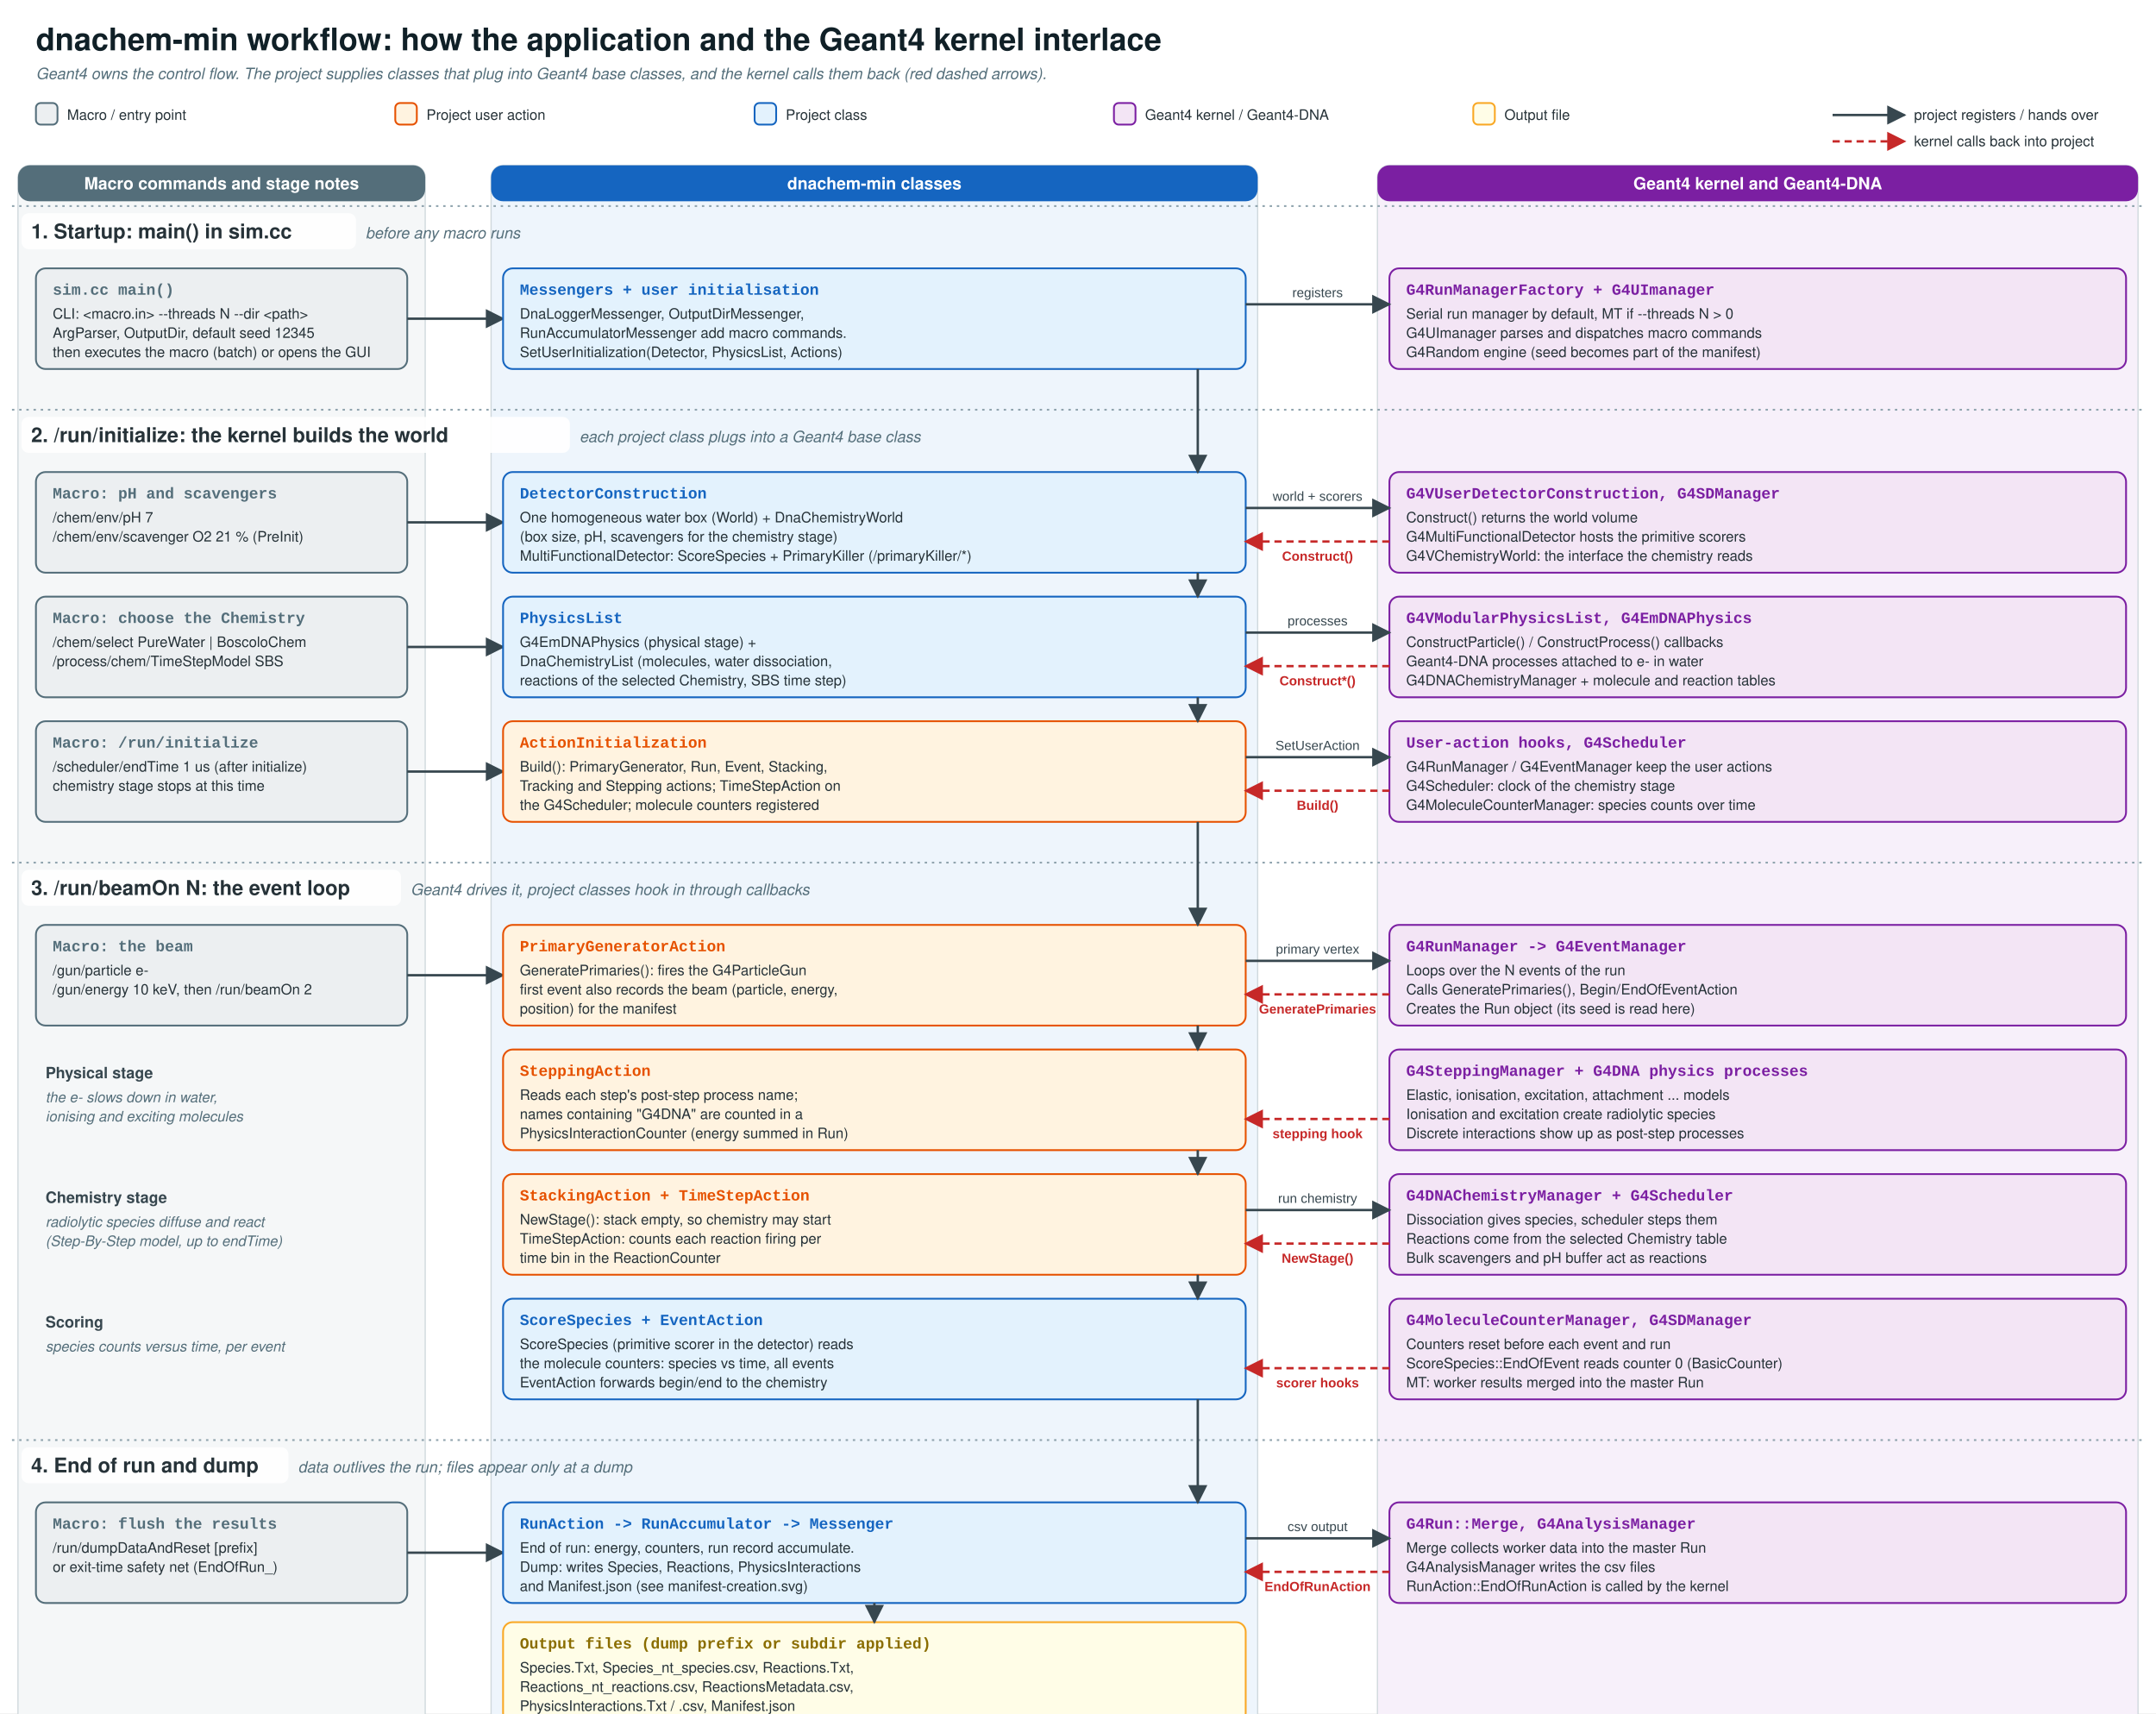
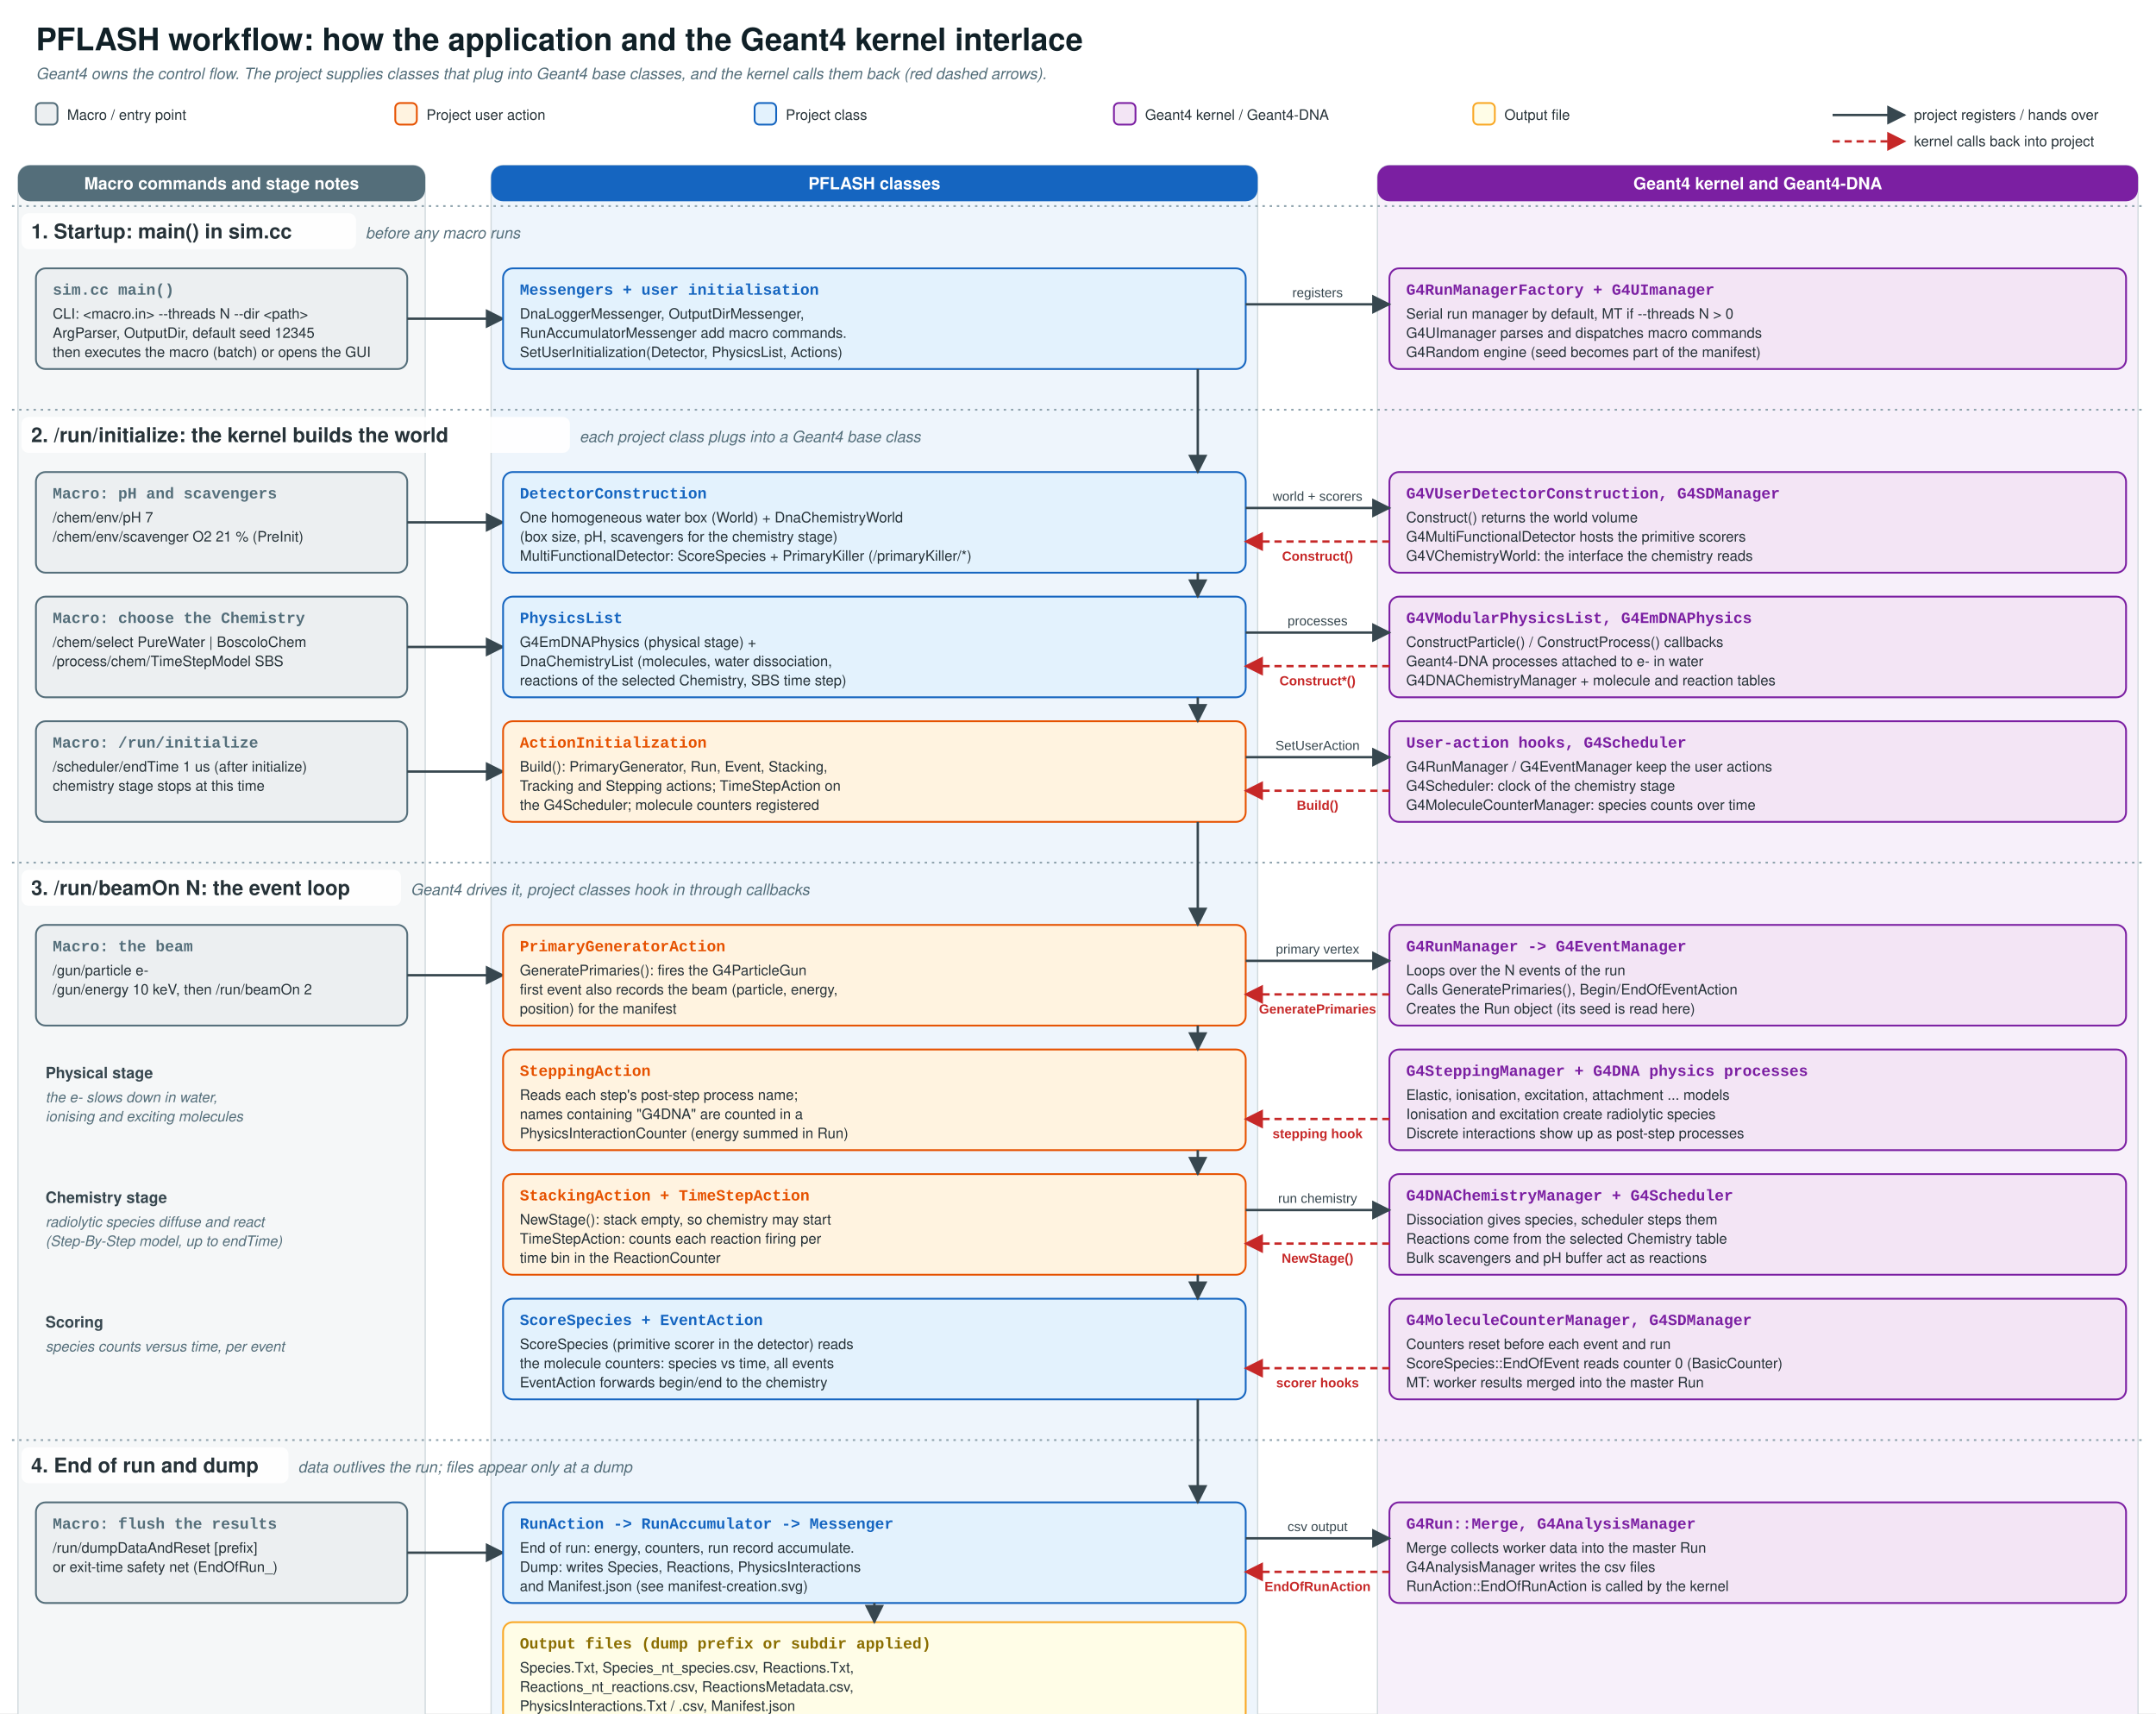
<svg xmlns="http://www.w3.org/2000/svg" viewBox="0 0 1800 1430" width="1800" height="1430" font-family="Segoe UI, Helvetica, Arial, sans-serif">
  <defs>
    <marker id="m1" viewBox="0 0 10 10" refX="9" refY="5" markerWidth="8" markerHeight="8" orient="auto">
      <path d="M0,0 L10,5 L0,10 z" fill="#37474f" />
    </marker>
    <marker id="m2" viewBox="0 0 10 10" refX="9" refY="5" markerWidth="8" markerHeight="8" orient="auto">
      <path d="M0,0 L10,5 L0,10 z" fill="#c62828" />
    </marker>
    <style>
.t{font:700 13px Consolas,"Courier New",monospace}
.d{font:12px "Segoe UI",Helvetica,Arial,sans-serif;fill:#263238}
.h{font:700 17px "Segoe UI",Helvetica,Arial,sans-serif;fill:#263238}
.sub{font:italic 13px "Segoe UI",Helvetica,Arial,sans-serif;fill:#546e7a}
.lab{font:11px "Segoe UI",Arial,sans-serif;fill:#37474f}
.red{font:700 11px "Segoe UI",Arial,sans-serif;fill:#c62828}
.ttl{font:700 26px "Segoe UI",Helvetica,Arial,sans-serif;fill:#102027}
.ln{font:700 14px "Segoe UI",Helvetica,Arial,sans-serif}
.note{font:italic 12px "Segoe UI",Helvetica,Arial,sans-serif;fill:#546e7a}
.nb{font:700 13px "Segoe UI",Helvetica,Arial,sans-serif;fill:#37474f}
</style>
  </defs>
  <rect width="100%" height="100%" fill="#ffffff" />
-   <text x="30" y="42" class="ttl" text-anchor="start">dnachem-min workflow: how the application and the Geant4 kernel interlace</text>
+   <text x="30" y="42" class="ttl" text-anchor="start">PFLASH workflow: how the application and the Geant4 kernel interlace</text>
  <text x="30" y="66" class="sub" text-anchor="start">Geant4 owns the control flow. The project supplies classes that plug into Geant4 base classes, and the kernel calls them back (red dashed arrows).</text>
  <rect x="30" y="86" width="18" height="18" rx="4" fill="#eceff1" stroke="#546e7a" stroke-width="1.5" />
  <text x="56" y="100" class="d" text-anchor="start">Macro / entry point</text>
  <rect x="330" y="86" width="18" height="18" rx="4" fill="#fff3e0" stroke="#e65100" stroke-width="1.5" />
  <text x="356" y="100" class="d" text-anchor="start">Project user action</text>
  <rect x="630" y="86" width="18" height="18" rx="4" fill="#e3f2fd" stroke="#1565c0" stroke-width="1.5" />
  <text x="656" y="100" class="d" text-anchor="start">Project class</text>
  <rect x="930" y="86" width="18" height="18" rx="4" fill="#f3e5f5" stroke="#7b1fa2" stroke-width="1.5" />
  <text x="956" y="100" class="d" text-anchor="start">Geant4 kernel / Geant4-DNA</text>
  <rect x="1230" y="86" width="18" height="18" rx="4" fill="#fffde7" stroke="#f9a825" stroke-width="1.5" />
  <text x="1256" y="100" class="d" text-anchor="start">Output file</text>
  <path d="M1530,96 L1590,96" fill="none" stroke="#37474f" stroke-width="2" marker-end="url(#m1)" />
  <text x="1598" y="100" class="d" text-anchor="start">project registers / hands over</text>
  <path d="M1530,118 L1590,118" fill="none" stroke="#c62828" stroke-width="2" stroke-dasharray="6 4" marker-end="url(#m2)" />
  <text x="1598" y="122" class="d" text-anchor="start">kernel calls back into project</text>
  <rect x="15" y="138" width="340" height="1322" rx="10" fill="#f5f7f8" stroke="#cfd8dc" />
  <rect x="15" y="138" width="340" height="30" rx="10" fill="#546e7a" />
  <text x="185.0" y="158" class="ln" text-anchor="middle" fill="#ffffff">Macro commands and stage notes</text>
  <rect x="410" y="138" width="640" height="1322" rx="10" fill="#eef5fc" stroke="#cfd8dc" />
  <rect x="410" y="138" width="640" height="30" rx="10" fill="#1565c0" />
-   <text x="730.0" y="158" class="ln" text-anchor="middle" fill="#ffffff">dnachem-min classes</text>
+   <text x="730.0" y="158" class="ln" text-anchor="middle" fill="#ffffff">PFLASH classes</text>
  <rect x="1150" y="138" width="635" height="1322" rx="10" fill="#f7f0fa" stroke="#cfd8dc" />
  <rect x="1150" y="138" width="635" height="30" rx="10" fill="#7b1fa2" />
  <text x="1467.5" y="158" class="ln" text-anchor="middle" fill="#ffffff">Geant4 kernel and Geant4-DNA</text>
  <line x1="10" y1="172" x2="1790" y2="172" stroke="#90a4ae" stroke-width="1.5" stroke-dasharray="2 4" />
  <rect x="18" y="178" width="279.2" height="30" rx="6" fill="#ffffff" opacity="0.92" />
  <text x="26" y="199" class="h" text-anchor="start">1. Startup: main() in sim.cc</text>
  <text x="305.2" y="199" class="sub" text-anchor="start">before any macro runs</text>
  <rect x="30" y="224" width="310" height="84" rx="8" fill="#eceff1" stroke="#546e7a" stroke-width="1.5" />
  <text x="44" y="246" class="t" fill="#546e7a">sim.cc  main()</text>
  <text x="44" y="266" class="d">CLI: &lt;macro.in&gt; --threads N --dir &lt;path&gt;</text>
  <text x="44" y="282" class="d">ArgParser, OutputDir, default seed 12345</text>
  <text x="44" y="298" class="d">then executes the macro (batch) or opens the GUI</text>
  <path d="M340,266 L420,266" fill="none" stroke="#37474f" stroke-width="2" marker-end="url(#m1)" />
  <rect x="420" y="224" width="620" height="84" rx="8" fill="#e3f2fd" stroke="#1565c0" stroke-width="1.5" />
  <text x="434" y="246" class="t" fill="#1565c0">Messengers + user initialisation</text>
  <text x="434" y="266" class="d">DnaLoggerMessenger, OutputDirMessenger,</text>
  <text x="434" y="282" class="d">RunAccumulatorMessenger add macro commands.</text>
  <text x="434" y="298" class="d">SetUserInitialization(Detector, PhysicsList, Actions)</text>
  <rect x="1160" y="224" width="615" height="84" rx="8" fill="#f3e5f5" stroke="#7b1fa2" stroke-width="1.5" />
  <text x="1174" y="246" class="t" fill="#7b1fa2">G4RunManagerFactory + G4UImanager</text>
  <text x="1174" y="266" class="d">Serial run manager by default, MT if --threads N &gt; 0</text>
  <text x="1174" y="282" class="d">G4UImanager parses and dispatches macro commands</text>
  <text x="1174" y="298" class="d">G4Random engine (seed becomes part of the manifest)</text>
  <path d="M1040,254 L1160,254" fill="none" stroke="#37474f" stroke-width="2" marker-end="url(#m1)" />
  <text x="1100.0" y="248" class="lab" text-anchor="middle">registers</text>
  <line x1="10" y1="342" x2="1790" y2="342" stroke="#90a4ae" stroke-width="1.5" stroke-dasharray="2 4" />
  <rect x="18" y="348" width="457.8" height="30" rx="6" fill="#ffffff" opacity="0.92" />
  <text x="26" y="369" class="h" text-anchor="start">2. /run/initialize: the kernel builds the world</text>
  <text x="483.8" y="369" class="sub" text-anchor="start">each project class plugs into a Geant4 base class</text>
  <rect x="30" y="394" width="310" height="84" rx="8" fill="#eceff1" stroke="#546e7a" stroke-width="1.5" />
  <text x="44" y="416" class="t" fill="#546e7a">Macro: pH and scavengers</text>
  <text x="44" y="436" class="d">/chem/env/pH 7</text>
  <text x="44" y="452" class="d">/chem/env/scavenger O2 21 %   (PreInit)</text>
  <path d="M340,436 L420,436" fill="none" stroke="#37474f" stroke-width="2" marker-end="url(#m1)" />
  <rect x="420" y="394" width="620" height="84" rx="8" fill="#e3f2fd" stroke="#1565c0" stroke-width="1.5" />
  <text x="434" y="416" class="t" fill="#1565c0">DetectorConstruction</text>
  <text x="434" y="436" class="d">One homogeneous water box (World) + DnaChemistryWorld</text>
  <text x="434" y="452" class="d">(box size, pH, scavengers for the chemistry stage)</text>
  <text x="434" y="468" class="d">MultiFunctionalDetector: ScoreSpecies + PrimaryKiller (/primaryKiller/*)</text>
  <rect x="1160" y="394" width="615" height="84" rx="8" fill="#f3e5f5" stroke="#7b1fa2" stroke-width="1.5" />
  <text x="1174" y="416" class="t" fill="#7b1fa2">G4VUserDetectorConstruction, G4SDManager</text>
  <text x="1174" y="436" class="d">Construct() returns the world volume</text>
  <text x="1174" y="452" class="d">G4MultiFunctionalDetector hosts the primitive scorers</text>
  <text x="1174" y="468" class="d">G4VChemistryWorld: the interface the chemistry reads</text>
  <path d="M1040,424 L1160,424" fill="none" stroke="#37474f" stroke-width="2" marker-end="url(#m1)" />
  <text x="1100.0" y="418" class="lab" text-anchor="middle">world + scorers</text>
  <path d="M1160,452 L1040,452" fill="none" stroke="#c62828" stroke-width="2" stroke-dasharray="6 4" marker-end="url(#m2)" />
  <text x="1100.0" y="468" class="red" text-anchor="middle">Construct()</text>
  <rect x="30" y="498" width="310" height="84" rx="8" fill="#eceff1" stroke="#546e7a" stroke-width="1.5" />
  <text x="44" y="520" class="t" fill="#546e7a">Macro: choose the Chemistry</text>
  <text x="44" y="540" class="d">/chem/select PureWater | BoscoloChem</text>
  <text x="44" y="556" class="d">/process/chem/TimeStepModel SBS</text>
  <path d="M340,540 L420,540" fill="none" stroke="#37474f" stroke-width="2" marker-end="url(#m1)" />
  <rect x="420" y="498" width="620" height="84" rx="8" fill="#e3f2fd" stroke="#1565c0" stroke-width="1.5" />
  <text x="434" y="520" class="t" fill="#1565c0">PhysicsList</text>
  <text x="434" y="540" class="d">G4EmDNAPhysics (physical stage) +</text>
  <text x="434" y="556" class="d">DnaChemistryList (molecules, water dissociation,</text>
  <text x="434" y="572" class="d">reactions of the selected Chemistry, SBS time step)</text>
  <rect x="1160" y="498" width="615" height="84" rx="8" fill="#f3e5f5" stroke="#7b1fa2" stroke-width="1.5" />
  <text x="1174" y="520" class="t" fill="#7b1fa2">G4VModularPhysicsList, G4EmDNAPhysics</text>
  <text x="1174" y="540" class="d">ConstructParticle() / ConstructProcess() callbacks</text>
  <text x="1174" y="556" class="d">Geant4-DNA processes attached to e- in water</text>
  <text x="1174" y="572" class="d">G4DNAChemistryManager + molecule and reaction tables</text>
  <path d="M1040,528 L1160,528" fill="none" stroke="#37474f" stroke-width="2" marker-end="url(#m1)" />
  <text x="1100.0" y="522" class="lab" text-anchor="middle">processes</text>
  <path d="M1160,556 L1040,556" fill="none" stroke="#c62828" stroke-width="2" stroke-dasharray="6 4" marker-end="url(#m2)" />
  <text x="1100.0" y="572" class="red" text-anchor="middle">Construct*()</text>
  <rect x="30" y="602" width="310" height="84" rx="8" fill="#eceff1" stroke="#546e7a" stroke-width="1.5" />
  <text x="44" y="624" class="t" fill="#546e7a">Macro: /run/initialize</text>
  <text x="44" y="644" class="d">/scheduler/endTime 1 us   (after initialize)</text>
  <text x="44" y="660" class="d">chemistry stage stops at this time</text>
  <path d="M340,644 L420,644" fill="none" stroke="#37474f" stroke-width="2" marker-end="url(#m1)" />
  <rect x="420" y="602" width="620" height="84" rx="8" fill="#fff3e0" stroke="#e65100" stroke-width="1.5" />
  <text x="434" y="624" class="t" fill="#e65100">ActionInitialization</text>
  <text x="434" y="644" class="d">Build(): PrimaryGenerator, Run, Event, Stacking,</text>
  <text x="434" y="660" class="d">Tracking and Stepping actions; TimeStepAction on</text>
  <text x="434" y="676" class="d">the G4Scheduler; molecule counters registered</text>
  <rect x="1160" y="602" width="615" height="84" rx="8" fill="#f3e5f5" stroke="#7b1fa2" stroke-width="1.5" />
  <text x="1174" y="624" class="t" fill="#7b1fa2">User-action hooks, G4Scheduler</text>
  <text x="1174" y="644" class="d">G4RunManager / G4EventManager keep the user actions</text>
  <text x="1174" y="660" class="d">G4Scheduler: clock of the chemistry stage</text>
  <text x="1174" y="676" class="d">G4MoleculeCounterManager: species counts over time</text>
  <path d="M1040,632 L1160,632" fill="none" stroke="#37474f" stroke-width="2" marker-end="url(#m1)" />
  <text x="1100.0" y="626" class="lab" text-anchor="middle">SetUserAction</text>
  <path d="M1160,660 L1040,660" fill="none" stroke="#c62828" stroke-width="2" stroke-dasharray="6 4" marker-end="url(#m2)" />
  <text x="1100.0" y="676" class="red" text-anchor="middle">Build()</text>
  <line x1="10" y1="720" x2="1790" y2="720" stroke="#90a4ae" stroke-width="1.5" stroke-dasharray="2 4" />
  <rect x="18" y="726" width="316.8" height="30" rx="6" fill="#ffffff" opacity="0.92" />
  <text x="26" y="747" class="h" text-anchor="start">3. /run/beamOn N: the event loop</text>
  <text x="342.8" y="747" class="sub" text-anchor="start">Geant4 drives it, project classes hook in through callbacks</text>
  <rect x="30" y="772" width="310" height="84" rx="8" fill="#eceff1" stroke="#546e7a" stroke-width="1.5" />
  <text x="44" y="794" class="t" fill="#546e7a">Macro: the beam</text>
  <text x="44" y="814" class="d">/gun/particle e-</text>
  <text x="44" y="830" class="d">/gun/energy 10 keV,  then /run/beamOn 2</text>
  <path d="M340,814 L420,814" fill="none" stroke="#37474f" stroke-width="2" marker-end="url(#m1)" />
  <rect x="420" y="772" width="620" height="84" rx="8" fill="#fff3e0" stroke="#e65100" stroke-width="1.5" />
  <text x="434" y="794" class="t" fill="#e65100">PrimaryGeneratorAction</text>
  <text x="434" y="814" class="d">GeneratePrimaries(): fires the G4ParticleGun</text>
  <text x="434" y="830" class="d">first event also records the beam (particle, energy,</text>
  <text x="434" y="846" class="d">position) for the manifest</text>
  <rect x="1160" y="772" width="615" height="84" rx="8" fill="#f3e5f5" stroke="#7b1fa2" stroke-width="1.5" />
  <text x="1174" y="794" class="t" fill="#7b1fa2">G4RunManager -&gt; G4EventManager</text>
  <text x="1174" y="814" class="d">Loops over the N events of the run</text>
  <text x="1174" y="830" class="d">Calls GeneratePrimaries(), Begin/EndOfEventAction</text>
  <text x="1174" y="846" class="d">Creates the Run object (its seed is read here)</text>
  <path d="M1040,802 L1160,802" fill="none" stroke="#37474f" stroke-width="2" marker-end="url(#m1)" />
  <text x="1100.0" y="796" class="lab" text-anchor="middle">primary vertex</text>
  <path d="M1160,830 L1040,830" fill="none" stroke="#c62828" stroke-width="2" stroke-dasharray="6 4" marker-end="url(#m2)" />
  <text x="1100.0" y="846" class="red" text-anchor="middle">GeneratePrimaries</text>
  <text x="38" y="900" class="nb" text-anchor="start">Physical stage</text>
  <text x="38" y="920" class="note" text-anchor="start">the e- slows down in water,</text>
  <text x="38" y="936" class="note" text-anchor="start">ionising and exciting molecules</text>
  <rect x="420" y="876" width="620" height="84" rx="8" fill="#fff3e0" stroke="#e65100" stroke-width="1.5" />
  <text x="434" y="898" class="t" fill="#e65100">SteppingAction</text>
  <text x="434" y="918" class="d">Reads each step's post-step process name;</text>
  <text x="434" y="934" class="d">names containing "G4DNA" are counted in a</text>
  <text x="434" y="950" class="d">PhysicsInteractionCounter (energy summed in Run)</text>
  <rect x="1160" y="876" width="615" height="84" rx="8" fill="#f3e5f5" stroke="#7b1fa2" stroke-width="1.5" />
  <text x="1174" y="898" class="t" fill="#7b1fa2">G4SteppingManager + G4DNA physics processes</text>
  <text x="1174" y="918" class="d">Elastic, ionisation, excitation, attachment ... models</text>
  <text x="1174" y="934" class="d">Ionisation and excitation create radiolytic species</text>
  <text x="1174" y="950" class="d">Discrete interactions show up as post-step processes</text>
  <path d="M1160,934 L1040,934" fill="none" stroke="#c62828" stroke-width="2" stroke-dasharray="6 4" marker-end="url(#m2)" />
  <text x="1100.0" y="950" class="red" text-anchor="middle">stepping hook</text>
  <text x="38" y="1004" class="nb" text-anchor="start">Chemistry stage</text>
  <text x="38" y="1024" class="note" text-anchor="start">radiolytic species diffuse and react</text>
  <text x="38" y="1040" class="note" text-anchor="start">(Step-By-Step model, up to endTime)</text>
  <rect x="420" y="980" width="620" height="84" rx="8" fill="#fff3e0" stroke="#e65100" stroke-width="1.5" />
  <text x="434" y="1002" class="t" fill="#e65100">StackingAction + TimeStepAction</text>
  <text x="434" y="1022" class="d">NewStage(): stack empty, so chemistry may start</text>
  <text x="434" y="1038" class="d">TimeStepAction: counts each reaction firing per</text>
  <text x="434" y="1054" class="d">time bin in the ReactionCounter</text>
  <rect x="1160" y="980" width="615" height="84" rx="8" fill="#f3e5f5" stroke="#7b1fa2" stroke-width="1.5" />
  <text x="1174" y="1002" class="t" fill="#7b1fa2">G4DNAChemistryManager + G4Scheduler</text>
  <text x="1174" y="1022" class="d">Dissociation gives species, scheduler steps them</text>
  <text x="1174" y="1038" class="d">Reactions come from the selected Chemistry table</text>
  <text x="1174" y="1054" class="d">Bulk scavengers and pH buffer act as reactions</text>
  <path d="M1040,1010 L1160,1010" fill="none" stroke="#37474f" stroke-width="2" marker-end="url(#m1)" />
  <text x="1100.0" y="1004" class="lab" text-anchor="middle">run chemistry</text>
  <path d="M1160,1038 L1040,1038" fill="none" stroke="#c62828" stroke-width="2" stroke-dasharray="6 4" marker-end="url(#m2)" />
  <text x="1100.0" y="1054" class="red" text-anchor="middle">NewStage()</text>
  <text x="38" y="1108" class="nb" text-anchor="start">Scoring</text>
  <text x="38" y="1128" class="note" text-anchor="start">species counts versus time, per event</text>
  <rect x="420" y="1084" width="620" height="84" rx="8" fill="#e3f2fd" stroke="#1565c0" stroke-width="1.5" />
  <text x="434" y="1106" class="t" fill="#1565c0">ScoreSpecies + EventAction</text>
  <text x="434" y="1126" class="d">ScoreSpecies (primitive scorer in the detector) reads</text>
  <text x="434" y="1142" class="d">the molecule counters: species vs time, all events</text>
  <text x="434" y="1158" class="d">EventAction forwards begin/end to the chemistry</text>
  <rect x="1160" y="1084" width="615" height="84" rx="8" fill="#f3e5f5" stroke="#7b1fa2" stroke-width="1.5" />
  <text x="1174" y="1106" class="t" fill="#7b1fa2">G4MoleculeCounterManager, G4SDManager</text>
  <text x="1174" y="1126" class="d">Counters reset before each event and run</text>
  <text x="1174" y="1142" class="d">ScoreSpecies::EndOfEvent reads counter 0 (BasicCounter)</text>
  <text x="1174" y="1158" class="d">MT: worker results merged into the master Run</text>
  <path d="M1160,1142 L1040,1142" fill="none" stroke="#c62828" stroke-width="2" stroke-dasharray="6 4" marker-end="url(#m2)" />
  <text x="1100.0" y="1158" class="red" text-anchor="middle">scorer hooks</text>
  <line x1="10" y1="1202" x2="1790" y2="1202" stroke="#90a4ae" stroke-width="1.5" stroke-dasharray="2 4" />
  <rect x="18" y="1208" width="222.8" height="30" rx="6" fill="#ffffff" opacity="0.92" />
  <text x="26" y="1229" class="h" text-anchor="start">4. End of run and dump</text>
  <text x="248.8" y="1229" class="sub" text-anchor="start">data outlives the run; files appear only at a dump</text>
  <rect x="30" y="1254" width="310" height="84" rx="8" fill="#eceff1" stroke="#546e7a" stroke-width="1.5" />
  <text x="44" y="1276" class="t" fill="#546e7a">Macro: flush the results</text>
  <text x="44" y="1296" class="d">/run/dumpDataAndReset [prefix]</text>
  <text x="44" y="1312" class="d">or exit-time safety net (EndOfRun_)</text>
  <path d="M340,1296 L420,1296" fill="none" stroke="#37474f" stroke-width="2" marker-end="url(#m1)" />
  <rect x="420" y="1254" width="620" height="84" rx="8" fill="#e3f2fd" stroke="#1565c0" stroke-width="1.5" />
  <text x="434" y="1276" class="t" fill="#1565c0">RunAction -&gt; RunAccumulator -&gt; Messenger</text>
  <text x="434" y="1296" class="d">End of run: energy, counters, run record accumulate.</text>
  <text x="434" y="1312" class="d">Dump: writes Species, Reactions, PhysicsInteractions</text>
  <text x="434" y="1328" class="d">and Manifest.json (see manifest-creation.svg)</text>
  <rect x="1160" y="1254" width="615" height="84" rx="8" fill="#f3e5f5" stroke="#7b1fa2" stroke-width="1.5" />
  <text x="1174" y="1276" class="t" fill="#7b1fa2">G4Run::Merge, G4AnalysisManager</text>
  <text x="1174" y="1296" class="d">Merge collects worker data into the master Run</text>
  <text x="1174" y="1312" class="d">G4AnalysisManager writes the csv files</text>
  <text x="1174" y="1328" class="d">RunAction::EndOfRunAction is called by the kernel</text>
  <path d="M1040,1284 L1160,1284" fill="none" stroke="#37474f" stroke-width="2" marker-end="url(#m1)" />
  <text x="1100.0" y="1278" class="lab" text-anchor="middle">csv output</text>
  <path d="M1160,1312 L1040,1312" fill="none" stroke="#c62828" stroke-width="2" stroke-dasharray="6 4" marker-end="url(#m2)" />
  <text x="1100.0" y="1328" class="red" text-anchor="middle">EndOfRunAction</text>
  <rect x="420" y="1354" width="620" height="84" rx="8" fill="#fffde7" stroke="#f9a825" stroke-width="1.5" />
  <text x="434" y="1376" class="t" fill="#8a6d00">Output files (dump prefix or subdir applied)</text>
  <text x="434" y="1396" class="d">Species.Txt, Species_nt_species.csv, Reactions.Txt,</text>
  <text x="434" y="1412" class="d">Reactions_nt_reactions.csv, ReactionsMetadata.csv,</text>
  <text x="434" y="1428" class="d">PhysicsInteractions.Txt / .csv, Manifest.json</text>
  <path d="M730.0,1338 L730.0,1354" fill="none" stroke="#37474f" stroke-width="2" marker-end="url(#m1)" />
  <path d="M1000,308 L1000,394" fill="none" stroke="#37474f" stroke-width="2" marker-end="url(#m1)" />
  <path d="M1000,478 L1000,498" fill="none" stroke="#37474f" stroke-width="2" marker-end="url(#m1)" />
  <path d="M1000,582 L1000,602" fill="none" stroke="#37474f" stroke-width="2" marker-end="url(#m1)" />
  <path d="M1000,686 L1000,772" fill="none" stroke="#37474f" stroke-width="2" marker-end="url(#m1)" />
  <path d="M1000,856 L1000,876" fill="none" stroke="#37474f" stroke-width="2" marker-end="url(#m1)" />
  <path d="M1000,960 L1000,980" fill="none" stroke="#37474f" stroke-width="2" marker-end="url(#m1)" />
  <path d="M1000,1064 L1000,1084" fill="none" stroke="#37474f" stroke-width="2" marker-end="url(#m1)" />
  <path d="M1000,1168 L1000,1254" fill="none" stroke="#37474f" stroke-width="2" marker-end="url(#m1)" />
</svg>
